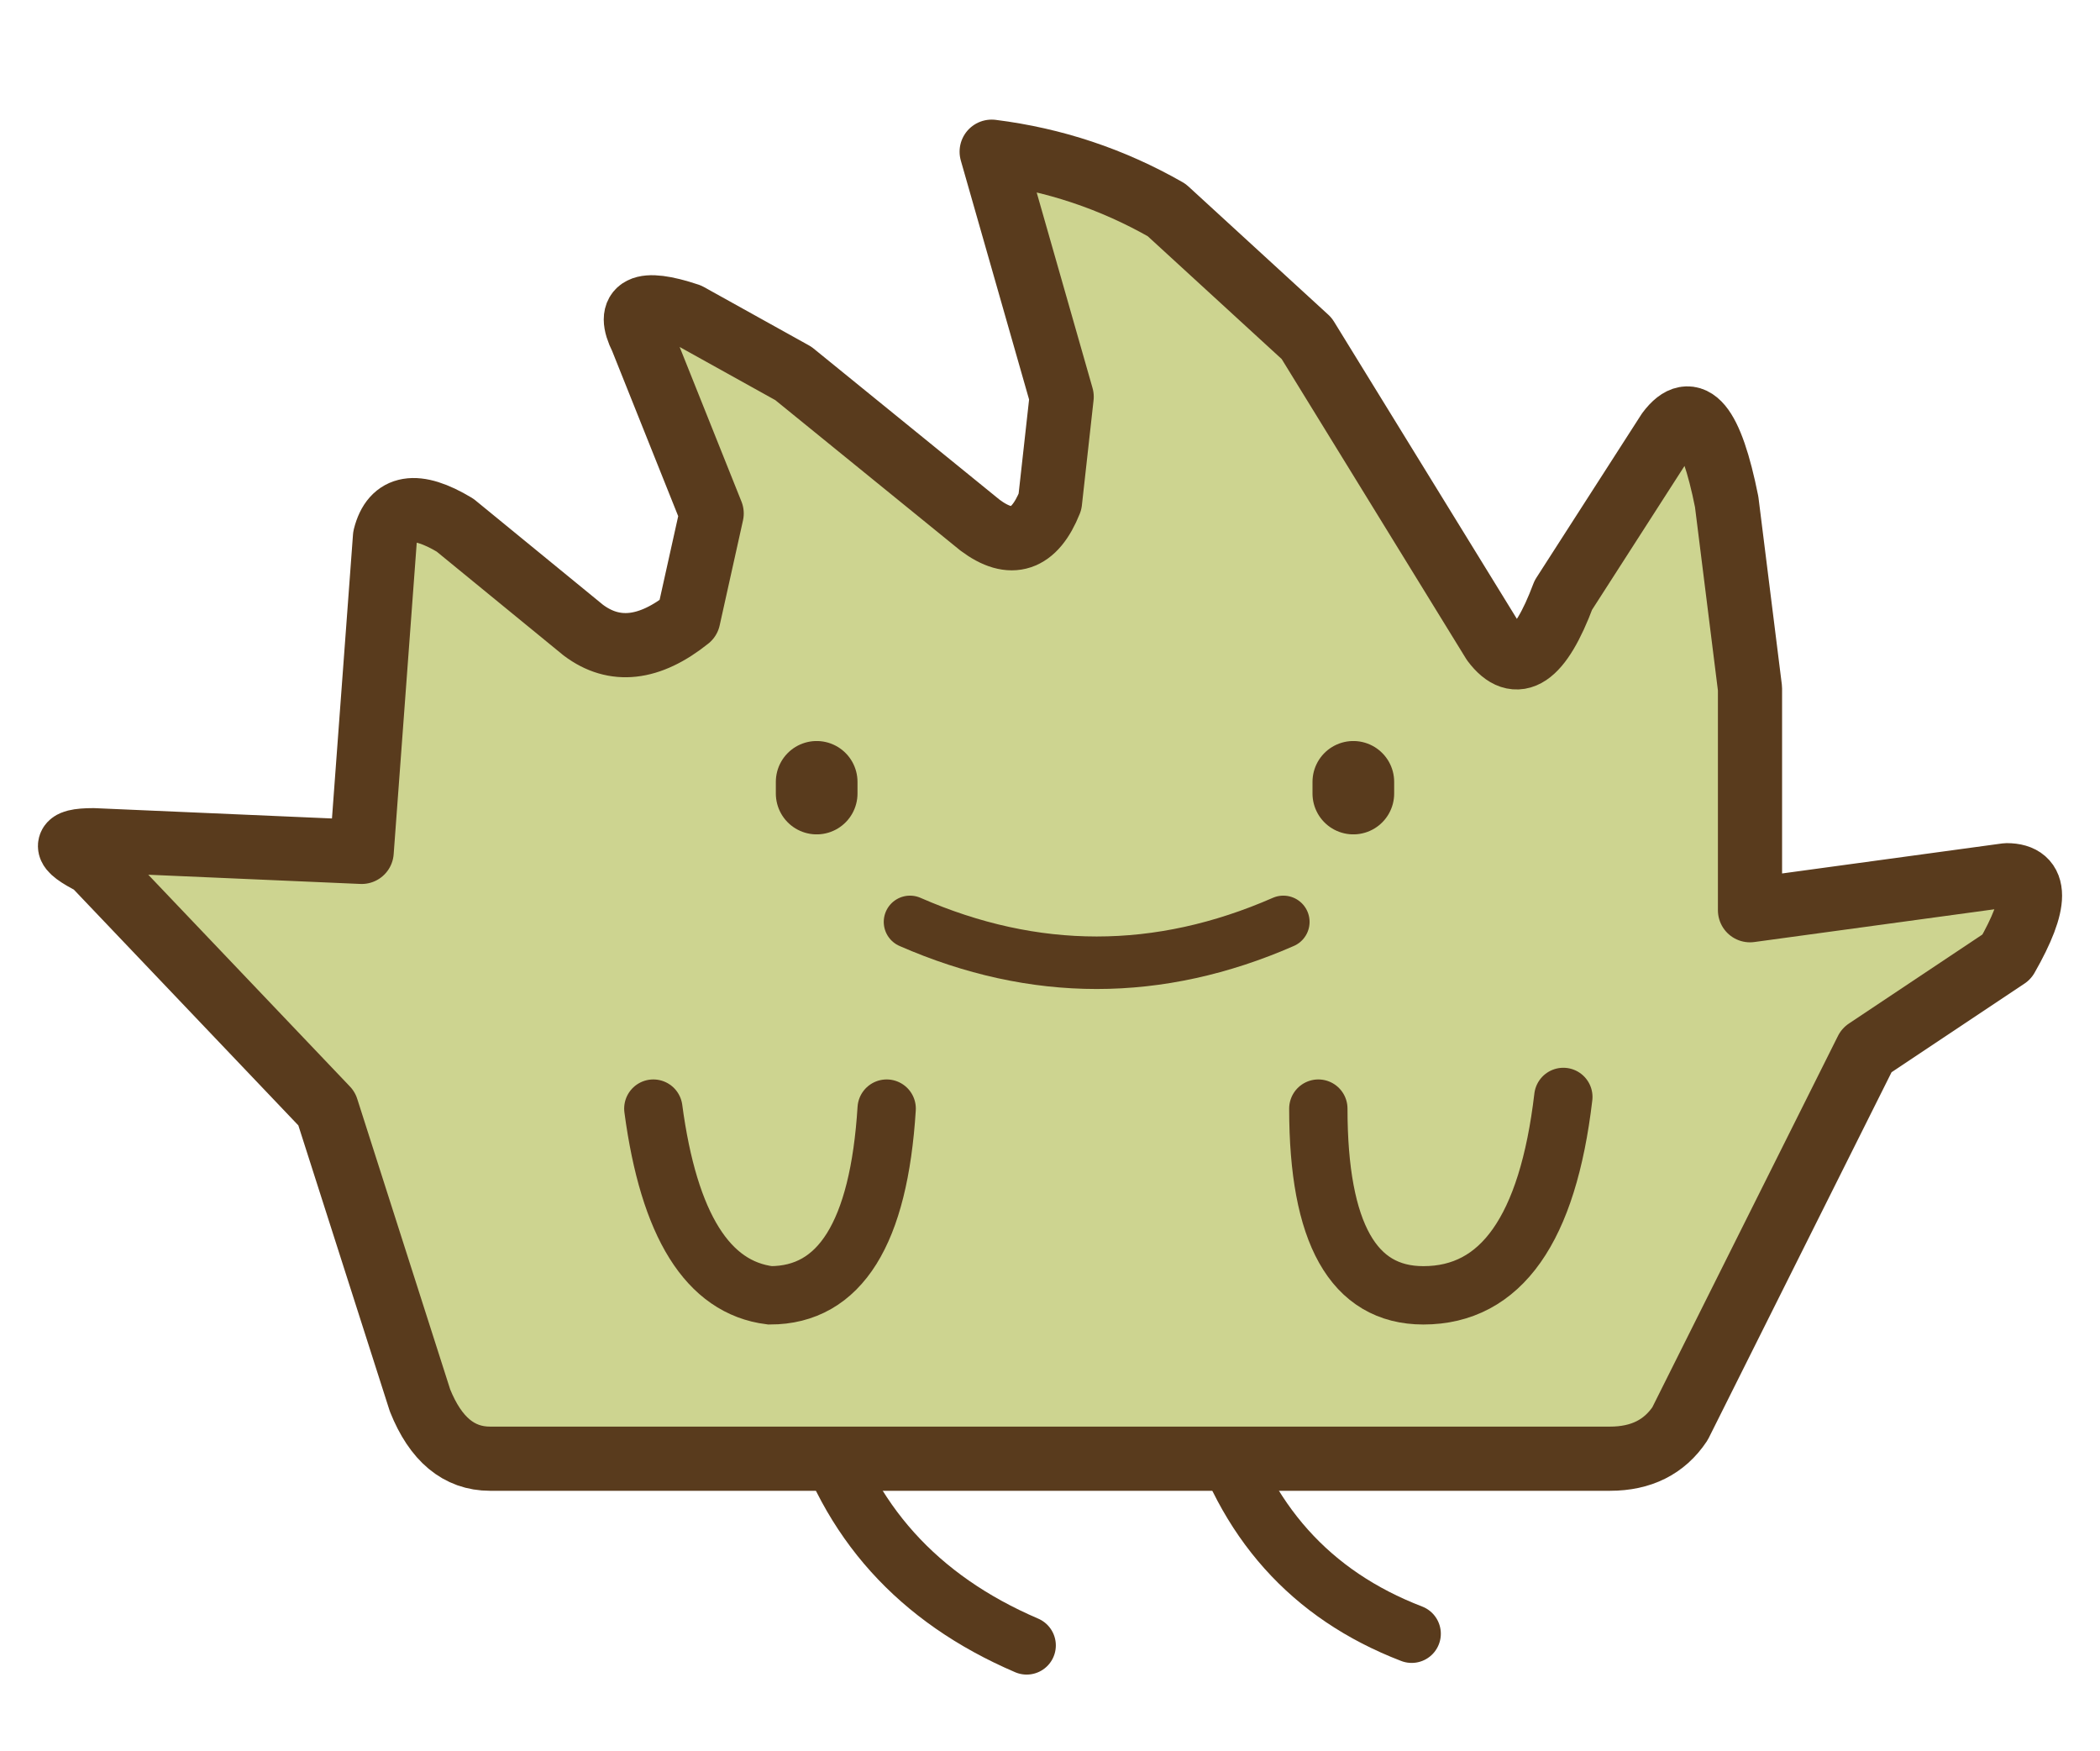
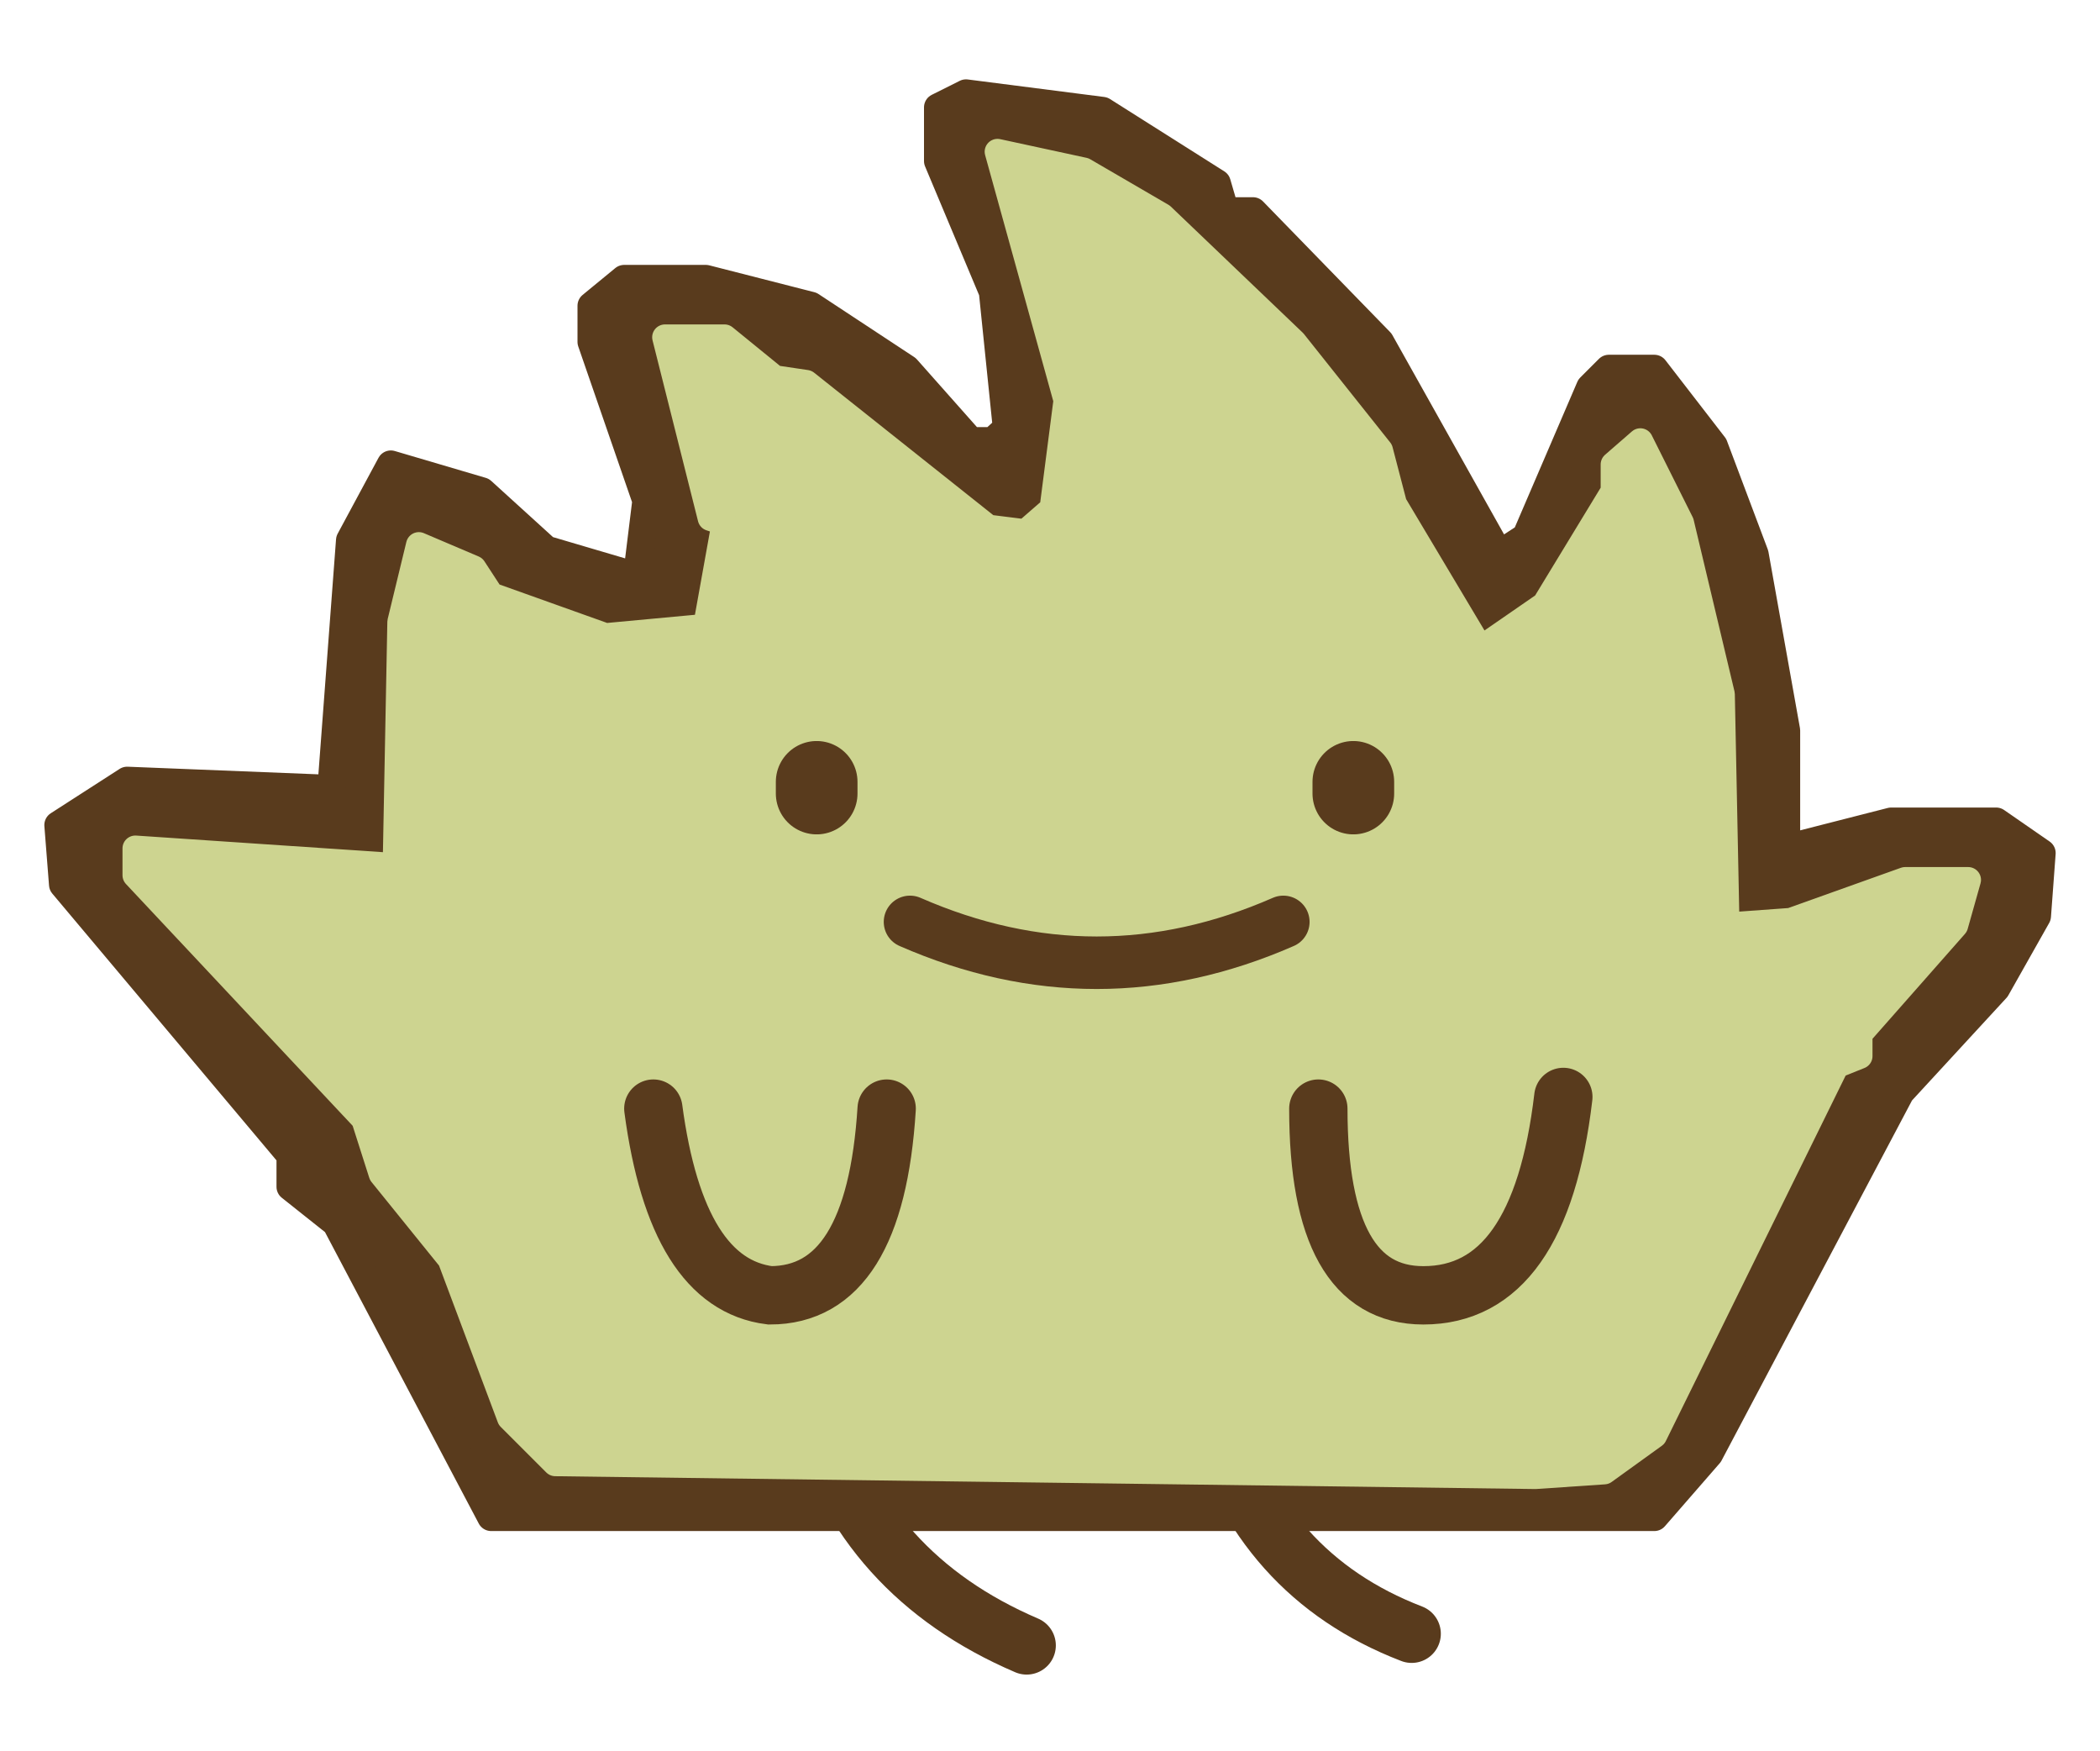
<svg xmlns="http://www.w3.org/2000/svg" viewBox="0 0 180 150" role="img" aria-label="小草团">
  <g class="grass-character">
    <g class="grass-legs" fill="none" stroke="#593b1d" stroke-width="5" stroke-linecap="round">
      <path class="leg leg-left" d="M 70 121 Q 74 135 88 141" />
      <path class="leg leg-right" d="M 104 121 Q 108 135 121 140" />
    </g>
    <g class="grass-body">
-       <path class="grass-body-shape" d="M 85 13 Q 93 14 100 18 L 112 29 L 128 55 Q 131 59 134 51 L 143 37 Q 146 33 148 43 L 150 59 L 150 78 L 172 75 Q 176 75 172 82 L 160 90 L 144 122 Q 142 125 138 125 L 42 125 Q 38 125 36 120 L 28 95 L 8 74 Q 4 72 8 72 L 31 73 L 33 46 Q 34 42 39 45 L 50 54 Q 54 57 59 53 L 61 44 L 55 29 Q 53 25 59 27 L 68 32 L 84 45 Q 88 48 90 43 L 91 34 Z" fill="#cdd490" stroke="#593b1d" stroke-width="5.5" stroke-linecap="round" stroke-linejoin="round" />
+       <g class="grass-body-shape">
+         <path class="grass-outline" d="M 82.8 8 L 94.5 9.5 L 104.3 15.7 L 105 18.1 L 107.4 18.1 L 118.3 29.3 L 128.5 47.5 L 130.8 46 L 136.3 33.2 L 137.9 31.6 L 141.8 31.6 L 146.9 38.2 L 150.4 47.5 L 153.1 62.6 L 153.1 72.7 L 162.1 70.4 L 171.1 70.4 L 175 73.1 L 174.6 78.5 L 171.1 84.7 L 162.9 93.6 L 146.5 124.6 L 141.8 130 L 42.1 130 L 28.8 104.8 L 24.9 101.7 L 24.9 99 L 5.4 75.8 L 5 70.7 L 10.9 66.9 L 28.4 67.6 L 30 46.3 L 33.5 39.8 L 41.3 42.1 L 46.8 47.1 L 54.6 49.4 L 55.4 42.9 L 50.7 29.3 L 50.7 26.2 L 53.5 23.9 L 60.5 23.9 L 69.5 26.2 L 77.7 31.6 L 83.2 37.8 L 85.1 37.8 L 86.3 36.7 L 85.1 25 L 80.4 13.8 L 80.4 9.2 Z" fill="#593b1d" stroke="#593b1d" stroke-width="2.4" stroke-linecap="round" stroke-linejoin="round" />
+         <path class="grass-fill" d="M 85.5 13 L 92.9 14.6 L 99.6 18.5 L 110.9 29.3 L 118.3 38.6 L 119.5 43.2 L 126.9 55.6 L 132.4 51.8 L 138.3 42.1 L 138.3 39.8 L 140.6 37.8 L 144.1 44.8 L 147.6 59.5 L 148 79.3 L 153.5 78.9 L 163.3 75.4 L 168.7 75.4 L 167.6 79.3 L 159.4 88.6 L 159.4 90.5 L 157.4 91.3 L 141.8 123 L 137.5 126.1 L 131.6 126.5 L 47.6 125.4 L 43.7 121.5 L 38.6 107.9 L 32.7 100.6 L 31.2 95.9 L 11.6 75 L 11.6 72.7 L 33.9 74.2 L 34.3 53.3 L 35.9 46.7 L 40.6 48.7 L 42.1 51 L 51.9 54.5 L 60.5 53.7 L 62.1 44.8 L 60.9 44.4 L 57 28.9 L 62.1 28.9 L 66.4 32.4 L 69.1 32.8 L 84.7 45.2 L 87.9 45.6 L 90.2 43.6 L 91.4 34.3 Z" fill="#cdd490" stroke="#cdd490" stroke-width="2.2" stroke-linecap="round" stroke-linejoin="round" />
+       </g>
      <g class="grass-arms" fill="none" stroke="#593b1d" stroke-width="5" stroke-linecap="round">
        <path class="arm arm-left" d="M 56 95 Q 58 110 66 111 Q 75 111 76 95" />
        <path class="arm arm-right" d="M 113 95 Q 113 111 122 111 Q 132 111 134 94" />
      </g>
      <g class="grass-face" stroke="#593b1d" stroke-linecap="round">
        <path class="eye eye-left" d="M 70 67 L 70 68" stroke-width="7" />
        <path class="eye eye-right" d="M 116 67 L 116 68" stroke-width="7" />
        <path class="mouth mouth-smile" d="M 78 79 Q 94 86 110 79" fill="none" stroke-width="4.5" />
        <path class="mouth mouth-neutral" d="M 80 82 Q 94 84 108 82" fill="none" stroke-width="4.5" opacity="0" />
        <path class="mouth mouth-frown" d="M 80 85 Q 94 76 108 85" fill="none" stroke-width="4.5" opacity="0" />
      </g>
    </g>
  </g>
</svg>
